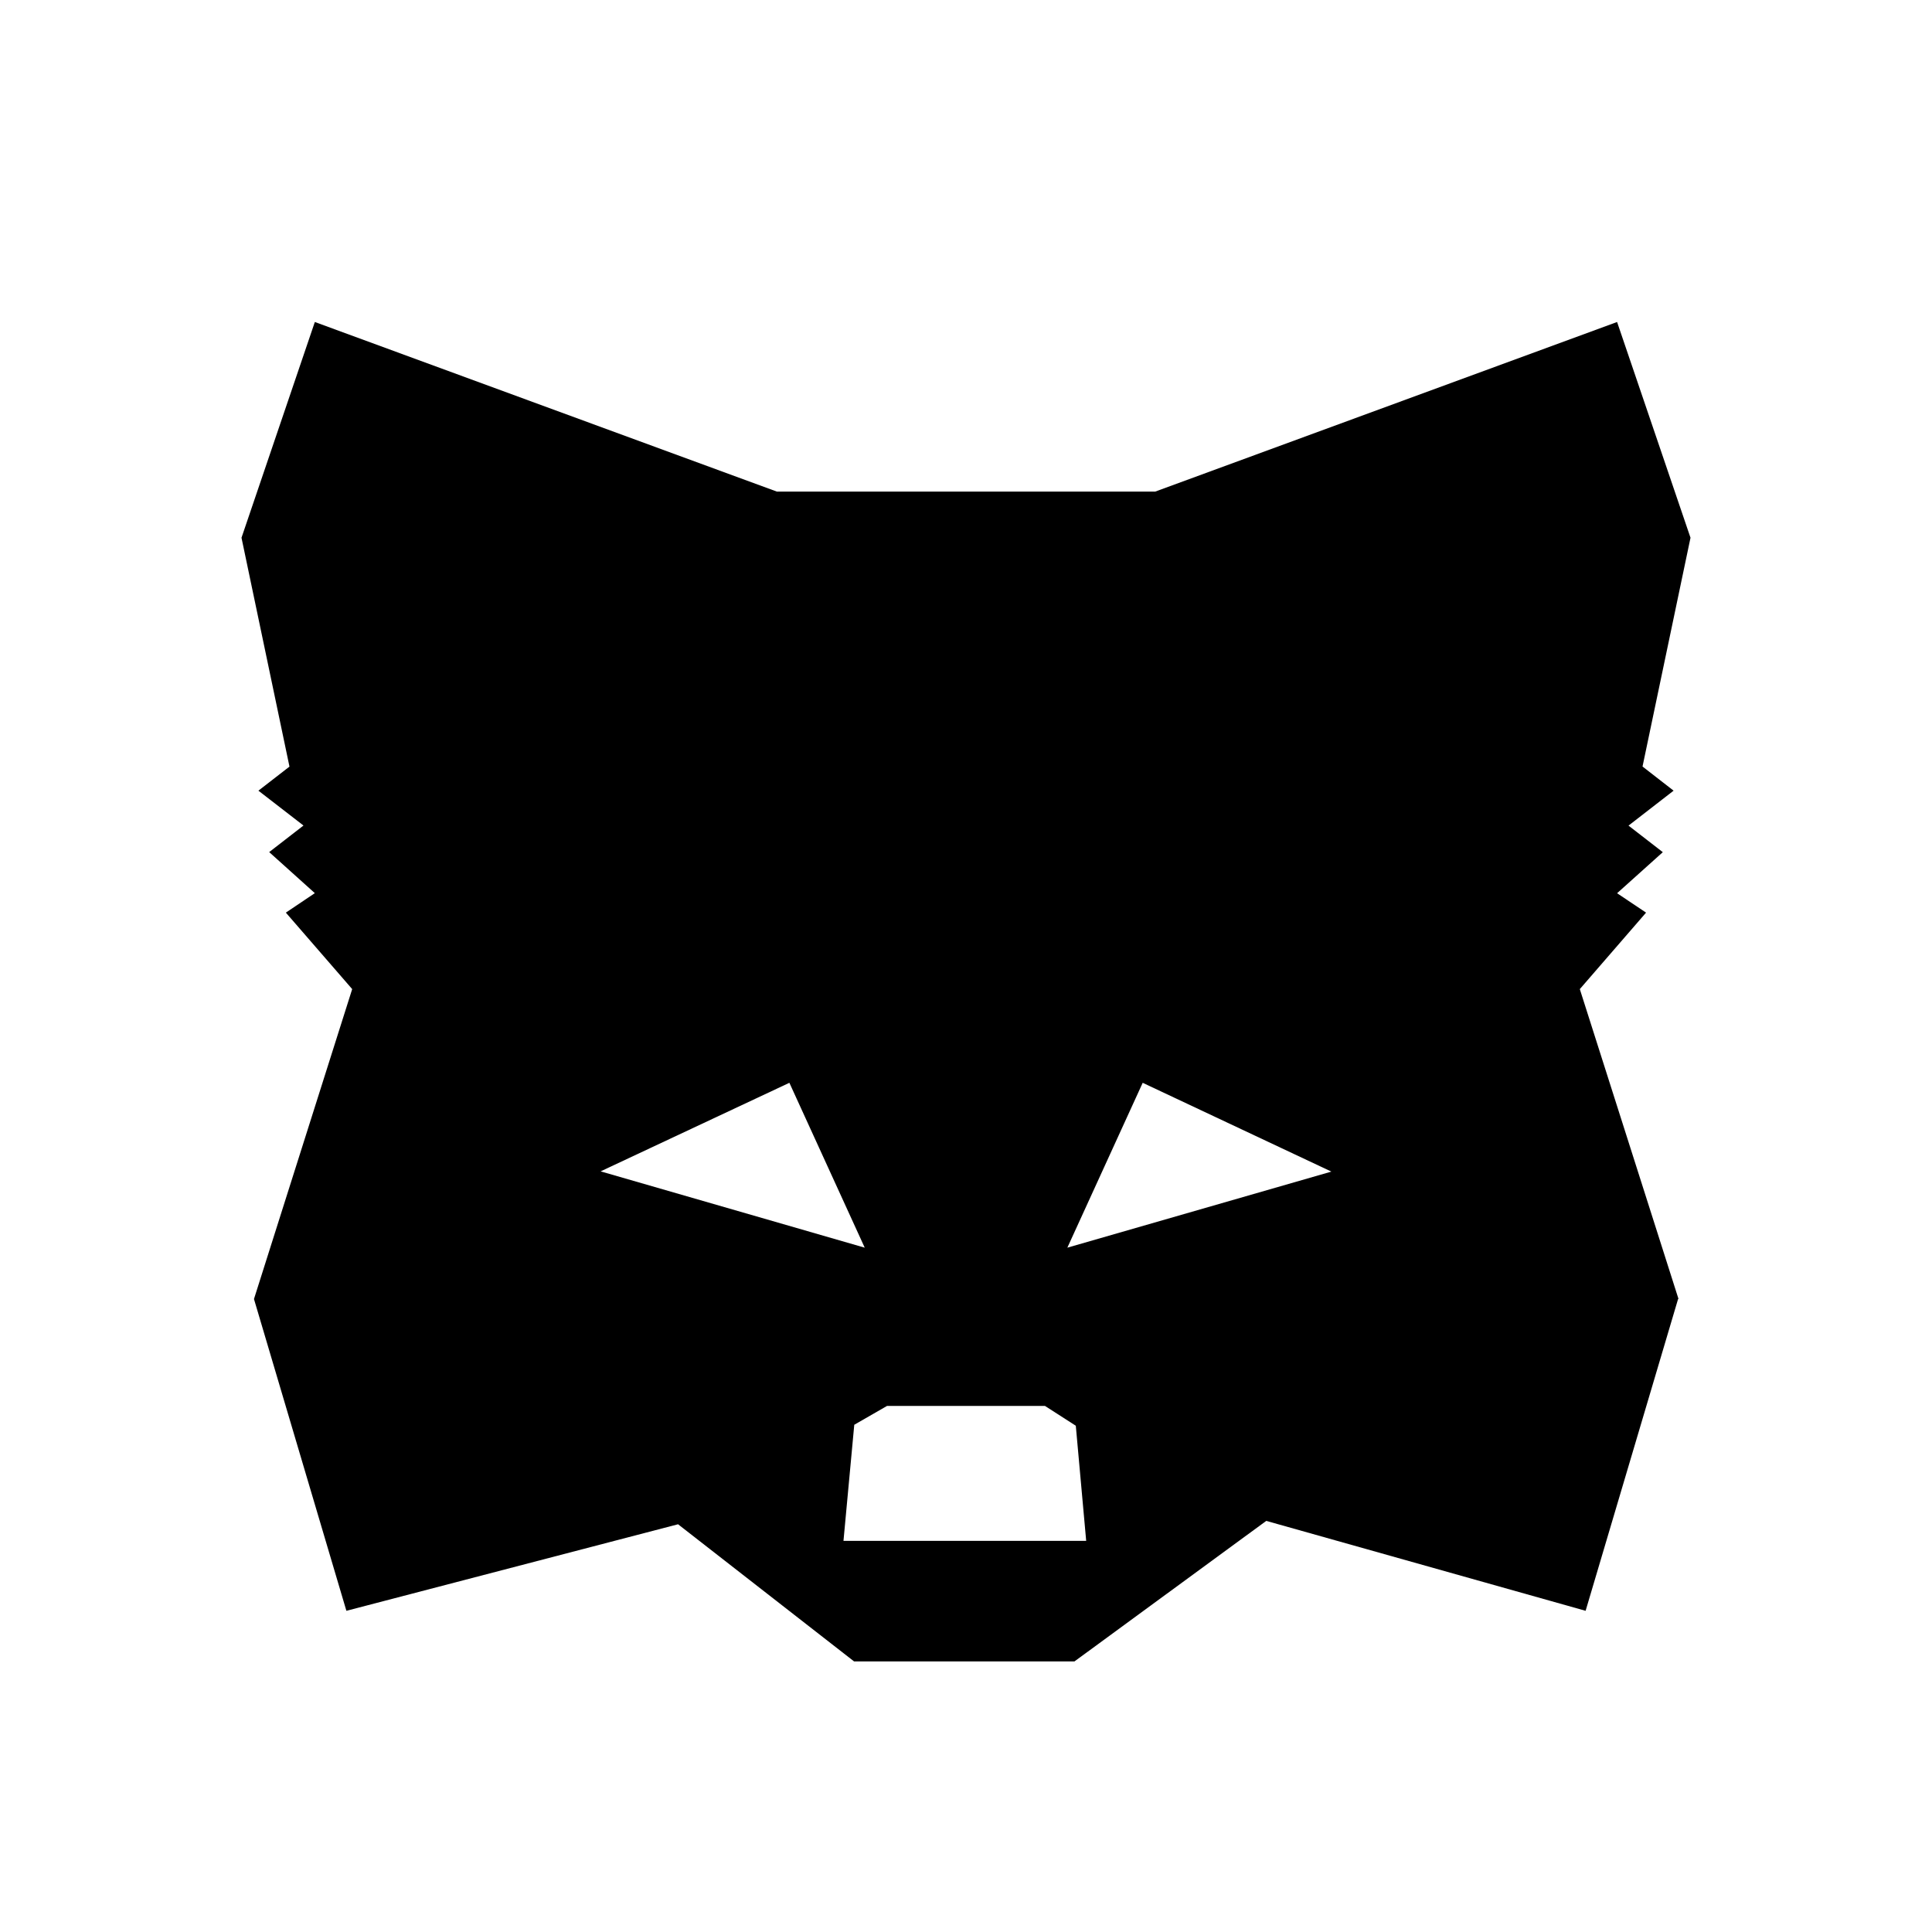
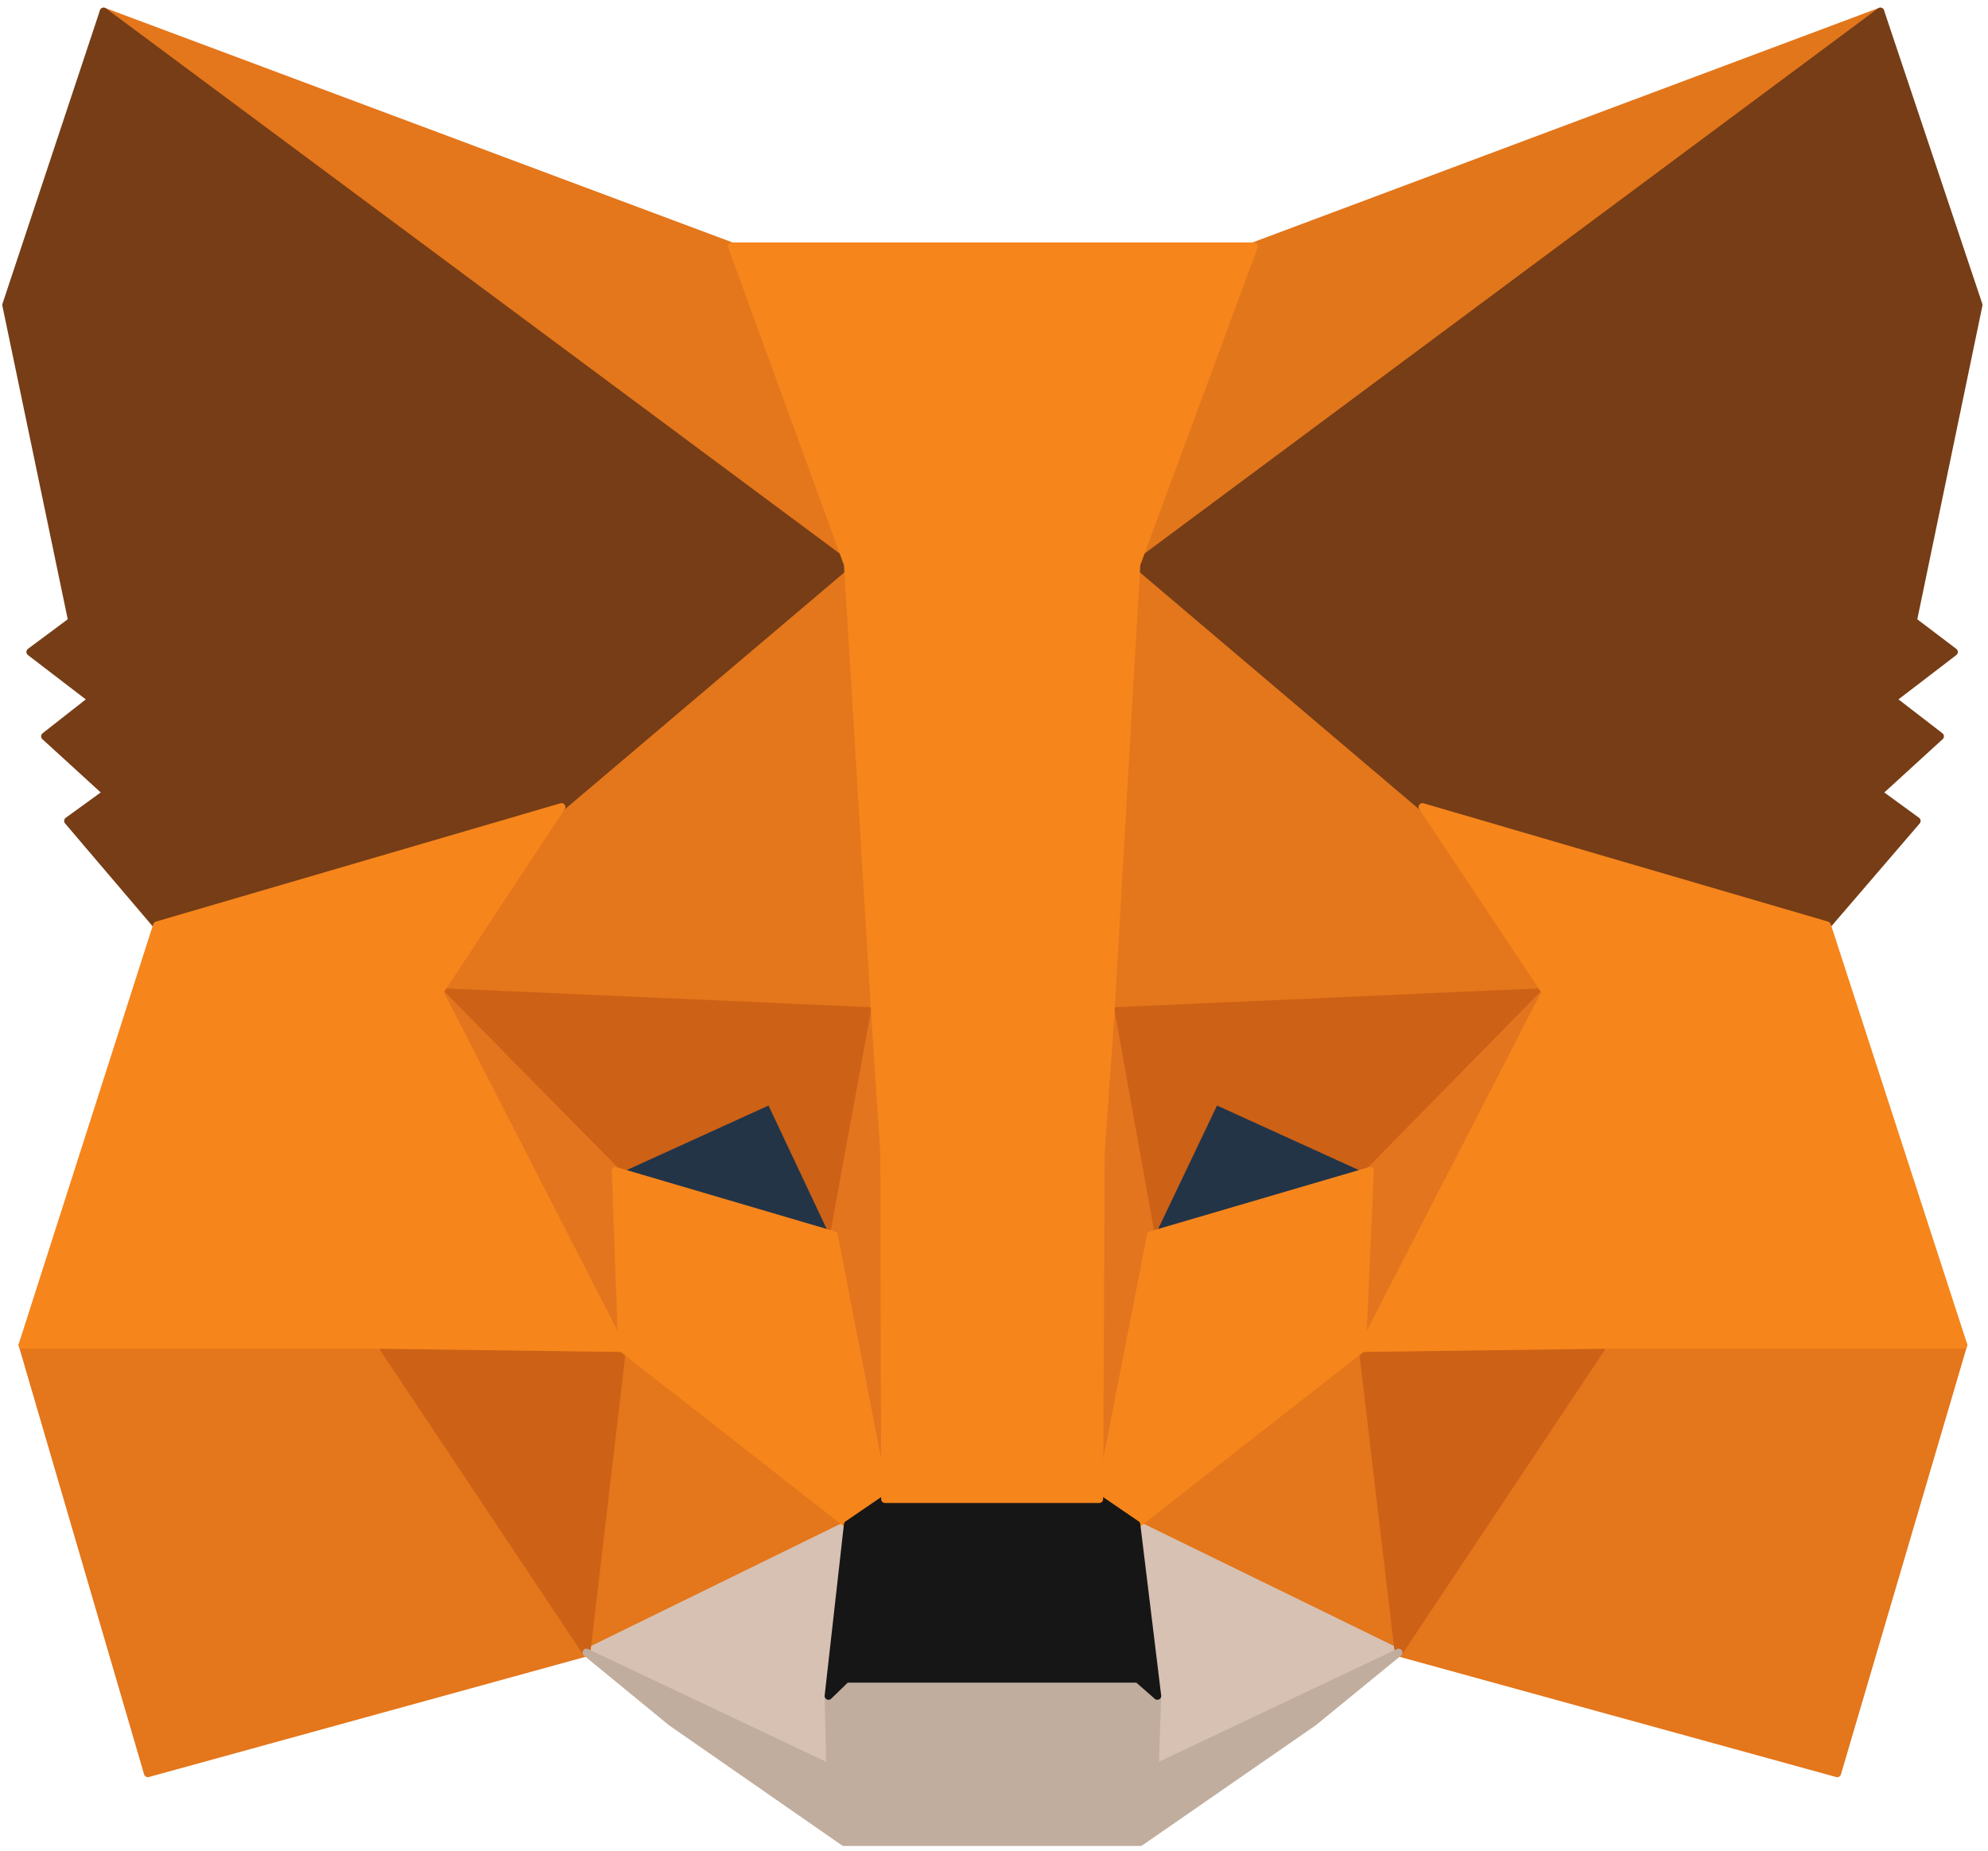
- <svg xmlns="http://www.w3.org/2000/svg" width="24" height="24" viewBox="0 0 24 24">
-   <path fill="#000" fill-rule="evenodd" d="M3.911 4L3 6.68l.596 2.843-.386.299.56.433-.426.33.567.51-.36.242.824.95-1.22 3.85 1.148 3.873 4.12-1.075 2.187 1.704h2.737l2.383-1.746 3.967 1.117 1.149-3.874h.005l-1.226-3.849.823-.95-.36-.241.568-.51-.426-.33.56-.434-.386-.3L21 6.68 20.088 4 14.35 6.107H9.651L3.911 4zm10.284 9.451l2.344 1.103-3.28.945.936-2.048zm-6.734 1.1l2.345-1.1.936 2.048-3.281-.948zm3.151 3.148l.407-.234h1.962l.383.246.129 1.43h-3.015l.134-1.442z" />
+ <svg xmlns="http://www.w3.org/2000/svg" width="29pt" height="27pt" viewBox="0 0 29 27" version="1.1">
+   <g id="surface1">
+     <path style="fill-rule:nonzero;fill:rgb(88.627%,46.275%,10.588%);fill-opacity:1;stroke-width:1;stroke-linecap:round;stroke-linejoin:round;stroke:rgb(88.627%,46.275%,10.588%);stroke-opacity:1;stroke-miterlimit:4;" d="M 243.084 1.487 L 143.593 75.414 L 162.01 31.811 Z M 243.084 1.487 " transform="matrix(0.11284,0,0,0.112971,0,0)" />
+     <path style="fill-rule:nonzero;fill:rgb(89.412%,46.275%,10.588%);fill-opacity:1;stroke-width:1;stroke-linecap:round;stroke-linejoin:round;stroke:rgb(89.412%,46.275%,10.588%);stroke-opacity:1;stroke-miterlimit:4;" d="M 13.397 1.487 L 112.091 76.105 L 94.61 31.811 Z M 13.397 1.487 " transform="matrix(0.11284,0,0,0.112971,0,0)" />
+     <path style="fill-rule:nonzero;fill:rgb(89.412%,46.275%,10.588%);fill-opacity:1;stroke-width:1;stroke-linecap:round;stroke-linejoin:round;stroke:rgb(89.412%,46.275%,10.588%);stroke-opacity:1;stroke-miterlimit:4;" d="M 207.289 172.784 L 180.807 213.413 L 237.51 229.007 L 253.815 173.683 Z M 207.289 172.784 " transform="matrix(0.11284,0,0,0.112971,0,0)" />
+     <path style="fill-rule:nonzero;fill:rgb(89.412%,46.275%,10.588%);fill-opacity:1;stroke-width:1;stroke-linecap:round;stroke-linejoin:round;stroke:rgb(89.412%,46.275%,10.588%);stroke-opacity:1;stroke-miterlimit:4;" d="M 2.908 173.683 L 19.109 229.007 L 75.812 213.413 L 49.295 172.784 Z M 2.908 173.683 " transform="matrix(0.11284,0,0,0.112971,0,0)" />
+     <path style="fill-rule:nonzero;fill:rgb(89.412%,46.275%,10.588%);fill-opacity:1;stroke-width:1;stroke-linecap:round;stroke-linejoin:round;stroke:rgb(89.412%,46.275%,10.588%);stroke-opacity:1;stroke-miterlimit:4;" d="M 72.593 104.217 L 56.807 128.11 L 113.095 130.599 L 111.087 70.089 Z M 72.593 104.217 " transform="matrix(0.11284,0,0,0.112971,0,0)" />
+     <path style="fill-rule:nonzero;fill:rgb(89.412%,46.275%,10.588%);fill-opacity:1;stroke-width:1;stroke-linecap:round;stroke-linejoin:round;stroke:rgb(89.412%,46.275%,10.588%);stroke-opacity:1;stroke-miterlimit:4;" d="M 183.888 104.217 L 144.909 69.397 L 143.593 130.599 L 199.812 128.11 Z M 183.888 104.217 " transform="matrix(0.11284,0,0,0.112971,0,0)" />
+     <path style="fill-rule:nonzero;fill:rgb(89.412%,46.275%,10.588%);fill-opacity:1;stroke-width:1;stroke-linecap:round;stroke-linejoin:round;stroke:rgb(89.412%,46.275%,10.588%);stroke-opacity:1;stroke-miterlimit:4;" d="M 75.812 213.413 L 109.599 196.885 L 80.416 174.098 Z M 75.812 213.413 " transform="matrix(0.11284,0,0,0.112971,0,0)" />
+     <path style="fill-rule:nonzero;fill:rgb(89.412%,46.275%,10.588%);fill-opacity:1;stroke-width:1;stroke-linecap:round;stroke-linejoin:round;stroke:rgb(89.412%,46.275%,10.588%);stroke-opacity:1;stroke-miterlimit:4;" d="M 146.916 196.885 L 180.807 213.413 L 176.099 174.098 Z M 146.916 196.885 " transform="matrix(0.11284,0,0,0.112971,0,0)" />
+     <path style="fill-rule:nonzero;fill:rgb(84.314%,75.686%,70.196%);fill-opacity:1;stroke-width:1;stroke-linecap:round;stroke-linejoin:round;stroke:rgb(84.314%,75.686%,70.196%);stroke-opacity:1;stroke-miterlimit:4;" d="M 180.807 213.413 L 146.916 196.885 L 149.617 219.014 L 149.305 228.316 Z M 180.807 213.413 " transform="matrix(0.11284,0,0,0.112971,0,0)" />
+     <path style="fill-rule:nonzero;fill:rgb(84.314%,75.686%,70.196%);fill-opacity:1;stroke-width:1;stroke-linecap:round;stroke-linejoin:round;stroke:rgb(84.314%,75.686%,70.196%);stroke-opacity:1;stroke-miterlimit:4;" d="M 75.812 213.413 L 107.314 228.316 L 107.106 219.014 L 109.599 196.885 Z M 75.812 213.413 " transform="matrix(0.11284,0,0,0.112971,0,0)" />
+     <path style="fill-rule:nonzero;fill:rgb(13.725%,20.392%,27.843%);fill-opacity:1;stroke-width:1;stroke-linecap:round;stroke-linejoin:round;stroke:rgb(13.725%,20.392%,27.843%);stroke-opacity:1;stroke-miterlimit:4;" d="M 107.799 159.506 L 79.586 151.208 L 99.491 142.114 Z M 107.799 159.506 " transform="matrix(0.11284,0,0,0.112971,0,0)" />
+     <path style="fill-rule:nonzero;fill:rgb(13.725%,20.392%,27.843%);fill-opacity:1;stroke-width:1;stroke-linecap:round;stroke-linejoin:round;stroke:rgb(13.725%,20.392%,27.843%);stroke-opacity:1;stroke-miterlimit:4;" d="M 148.717 159.506 L 156.99 142.114 L 176.999 151.208 Z M 148.717 159.506 " transform="matrix(0.11284,0,0,0.112971,0,0)" />
+     <path style="fill-rule:nonzero;fill:rgb(80.392%,38.039%,8.627%);fill-opacity:1;stroke-width:1;stroke-linecap:round;stroke-linejoin:round;stroke:rgb(80.392%,38.039%,8.627%);stroke-opacity:1;stroke-miterlimit:4;" d="M 75.812 213.413 L 80.589 172.784 L 49.295 173.683 Z M 75.812 213.413 " transform="matrix(0.11284,0,0,0.112971,0,0)" />
+     <path style="fill-rule:nonzero;fill:rgb(80.392%,38.039%,8.627%);fill-opacity:1;stroke-width:1;stroke-linecap:round;stroke-linejoin:round;stroke:rgb(80.392%,38.039%,8.627%);stroke-opacity:1;stroke-miterlimit:4;" d="M 175.995 172.784 L 180.807 213.413 L 207.289 173.683 Z M 175.995 172.784 " transform="matrix(0.11284,0,0,0.112971,0,0)" />
+     <path style="fill-rule:nonzero;fill:rgb(80.392%,38.039%,8.627%);fill-opacity:1;stroke-width:1;stroke-linecap:round;stroke-linejoin:round;stroke:rgb(80.392%,38.039%,8.627%);stroke-opacity:1;stroke-miterlimit:4;" d="M 199.812 128.11 L 143.593 130.599 L 148.786 159.506 L 157.094 142.114 L 177.103 151.208 Z M 199.812 128.11 " transform="matrix(0.11284,0,0,0.112971,0,0)" />
+     <path style="fill-rule:nonzero;fill:rgb(80.392%,38.039%,8.627%);fill-opacity:1;stroke-width:1;stroke-linecap:round;stroke-linejoin:round;stroke:rgb(80.392%,38.039%,8.627%);stroke-opacity:1;stroke-miterlimit:4;" d="M 79.586 151.208 L 99.594 142.114 L 107.799 159.506 L 113.095 130.599 L 56.807 128.11 Z M 79.586 151.208 " transform="matrix(0.11284,0,0,0.112971,0,0)" />
+     <path style="fill-rule:nonzero;fill:rgb(89.412%,45.882%,12.157%);fill-opacity:1;stroke-width:1;stroke-linecap:round;stroke-linejoin:round;stroke:rgb(89.412%,45.882%,12.157%);stroke-opacity:1;stroke-miterlimit:4;" d="M 56.807 128.11 L 80.416 174.098 L 79.586 151.208 Z M 56.807 128.11 " transform="matrix(0.11284,0,0,0.112971,0,0)" />
+     <path style="fill-rule:nonzero;fill:rgb(89.412%,45.882%,12.157%);fill-opacity:1;stroke-width:1;stroke-linecap:round;stroke-linejoin:round;stroke:rgb(89.412%,45.882%,12.157%);stroke-opacity:1;stroke-miterlimit:4;" d="M 177.103 151.208 L 176.099 174.098 L 199.812 128.11 Z M 177.103 151.208 " transform="matrix(0.11284,0,0,0.112971,0,0)" />
+     <path style="fill-rule:nonzero;fill:rgb(89.412%,45.882%,12.157%);fill-opacity:1;stroke-width:1;stroke-linecap:round;stroke-linejoin:round;stroke:rgb(89.412%,45.882%,12.157%);stroke-opacity:1;stroke-miterlimit:4;" d="M 113.095 130.599 L 107.799 159.506 L 114.411 193.6 L 115.899 148.683 Z M 113.095 130.599 " transform="matrix(0.11284,0,0,0.112971,0,0)" />
+     <path style="fill-rule:nonzero;fill:rgb(89.412%,45.882%,12.157%);fill-opacity:1;stroke-width:1;stroke-linecap:round;stroke-linejoin:round;stroke:rgb(89.412%,45.882%,12.157%);stroke-opacity:1;stroke-miterlimit:4;" d="M 143.593 130.599 L 140.893 148.614 L 142.105 193.6 L 148.786 159.506 Z M 143.593 130.599 " transform="matrix(0.11284,0,0,0.112971,0,0)" />
+     <path style="fill-rule:nonzero;fill:rgb(96.471%,52.157%,10.588%);fill-opacity:1;stroke-width:1;stroke-linecap:round;stroke-linejoin:round;stroke:rgb(96.471%,52.157%,10.588%);stroke-opacity:1;stroke-miterlimit:4;" d="M 148.786 159.506 L 142.105 193.6 L 146.916 196.885 L 176.099 174.098 L 177.103 151.208 Z M 148.786 159.506 " transform="matrix(0.11284,0,0,0.112971,0,0)" />
+     <path style="fill-rule:nonzero;fill:rgb(96.471%,52.157%,10.588%);fill-opacity:1;stroke-width:1;stroke-linecap:round;stroke-linejoin:round;stroke:rgb(96.471%,52.157%,10.588%);stroke-opacity:1;stroke-miterlimit:4;" d="M 79.586 151.208 L 80.416 174.098 L 109.599 196.885 L 114.411 193.6 L 107.799 159.506 Z M 79.586 151.208 " transform="matrix(0.11284,0,0,0.112971,0,0)" />
+     <path style="fill-rule:nonzero;fill:rgb(75.294%,67.843%,61.961%);fill-opacity:1;stroke-width:1;stroke-linecap:round;stroke-linejoin:round;stroke:rgb(75.294%,67.843%,61.961%);stroke-opacity:1;stroke-miterlimit:4;" d="M 149.305 228.316 L 149.617 219.014 L 147.09 216.801 L 109.391 216.801 L 107.106 219.014 L 107.314 228.316 L 75.812 213.413 L 86.786 222.403 L 109.114 237.894 L 147.401 237.894 L 169.799 222.403 L 180.807 213.413 Z M 149.305 228.316 " transform="matrix(0.11284,0,0,0.112971,0,0)" />
+     <path style="fill-rule:nonzero;fill:rgb(8.627%,8.627%,8.627%);fill-opacity:1;stroke-width:1;stroke-linecap:round;stroke-linejoin:round;stroke:rgb(8.627%,8.627%,8.627%);stroke-opacity:1;stroke-miterlimit:4;" d="M 146.916 196.885 L 142.105 193.6 L 114.411 193.6 L 109.599 196.885 L 107.106 219.014 L 109.391 216.801 L 147.09 216.801 L 149.617 219.014 Z M 146.916 196.885 " transform="matrix(0.11284,0,0,0.112971,0,0)" />
+     <path style="fill-rule:nonzero;fill:rgb(46.275%,23.922%,8.627%);fill-opacity:1;stroke-width:1;stroke-linecap:round;stroke-linejoin:round;stroke:rgb(46.275%,23.922%,8.627%);stroke-opacity:1;stroke-miterlimit:4;" d="M 247.307 80.185 L 255.788 39.384 L 243.084 1.487 L 146.916 72.889 L 183.888 104.217 L 236.195 119.5 L 247.792 106.015 L 242.807 102.384 L 250.803 95.088 L 244.607 90.317 L 252.604 84.196 Z M 247.307 80.185 " transform="matrix(0.11284,0,0,0.112971,0,0)" />
+     <path style="fill-rule:nonzero;fill:rgb(46.275%,23.922%,8.627%);fill-opacity:1;stroke-width:1;stroke-linecap:round;stroke-linejoin:round;stroke:rgb(46.275%,23.922%,8.627%);stroke-opacity:1;stroke-miterlimit:4;" d="M 0.796 39.384 L 9.312 80.185 L 3.912 84.196 L 11.908 90.317 L 5.816 95.088 L 13.812 102.384 L 8.793 106.015 L 20.286 119.5 L 72.593 104.217 L 109.599 72.889 L 13.397 1.487 Z M 0.796 39.384 " transform="matrix(0.11284,0,0,0.112971,0,0)" />
+     <path style="fill-rule:nonzero;fill:rgb(96.471%,52.157%,10.588%);fill-opacity:1;stroke-width:1;stroke-linecap:round;stroke-linejoin:round;stroke:rgb(96.471%,52.157%,10.588%);stroke-opacity:1;stroke-miterlimit:4;" d="M 236.195 119.5 L 183.888 104.217 L 199.812 128.11 L 176.099 174.098 L 207.289 173.683 L 253.815 173.683 Z M 236.195 119.5 " transform="matrix(0.11284,0,0,0.112971,0,0)" />
+     <path style="fill-rule:nonzero;fill:rgb(96.471%,52.157%,10.588%);fill-opacity:1;stroke-width:1;stroke-linecap:round;stroke-linejoin:round;stroke:rgb(96.471%,52.157%,10.588%);stroke-opacity:1;stroke-miterlimit:4;" d="M 72.593 104.217 L 20.286 119.5 L 2.908 173.683 L 49.295 173.683 L 80.416 174.098 L 56.807 128.11 Z M 72.593 104.217 " transform="matrix(0.11284,0,0,0.112971,0,0)" />
+     <path style="fill-rule:nonzero;fill:rgb(96.471%,52.157%,10.588%);fill-opacity:1;stroke-width:1;stroke-linecap:round;stroke-linejoin:round;stroke:rgb(96.471%,52.157%,10.588%);stroke-opacity:1;stroke-miterlimit:4;" d="M 143.593 130.599 L 146.916 72.889 L 162.114 31.811 L 94.61 31.811 L 109.599 72.889 L 113.095 130.599 L 114.307 148.787 L 114.411 193.6 L 142.105 193.6 L 142.312 148.787 Z M 143.593 130.599 " transform="matrix(0.11284,0,0,0.112971,0,0)" />
+   </g>
</svg>
